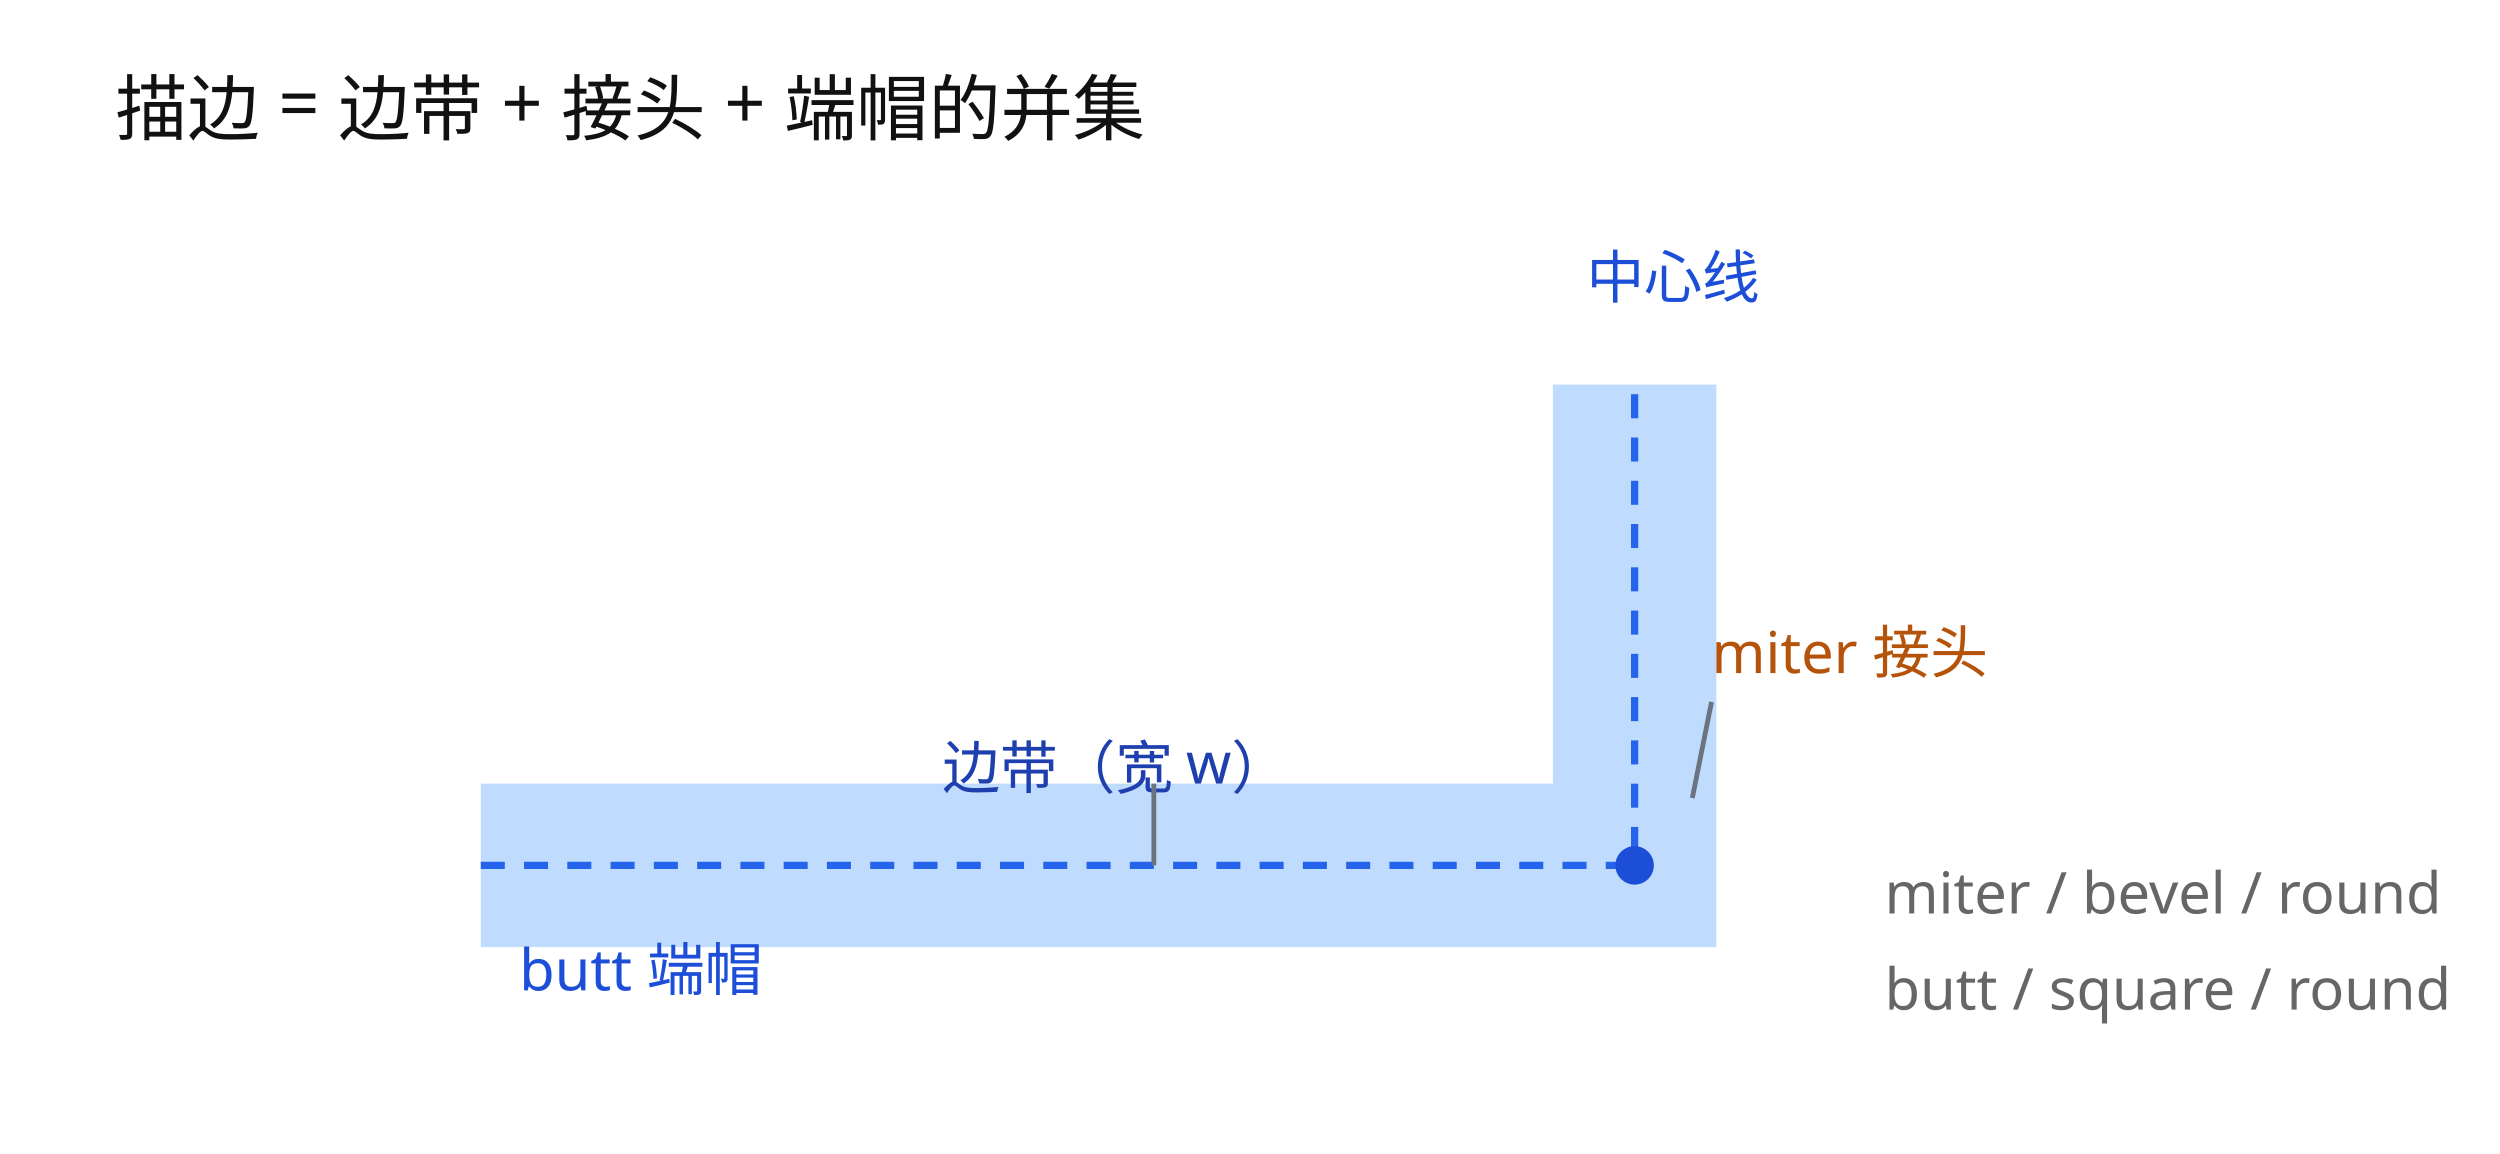
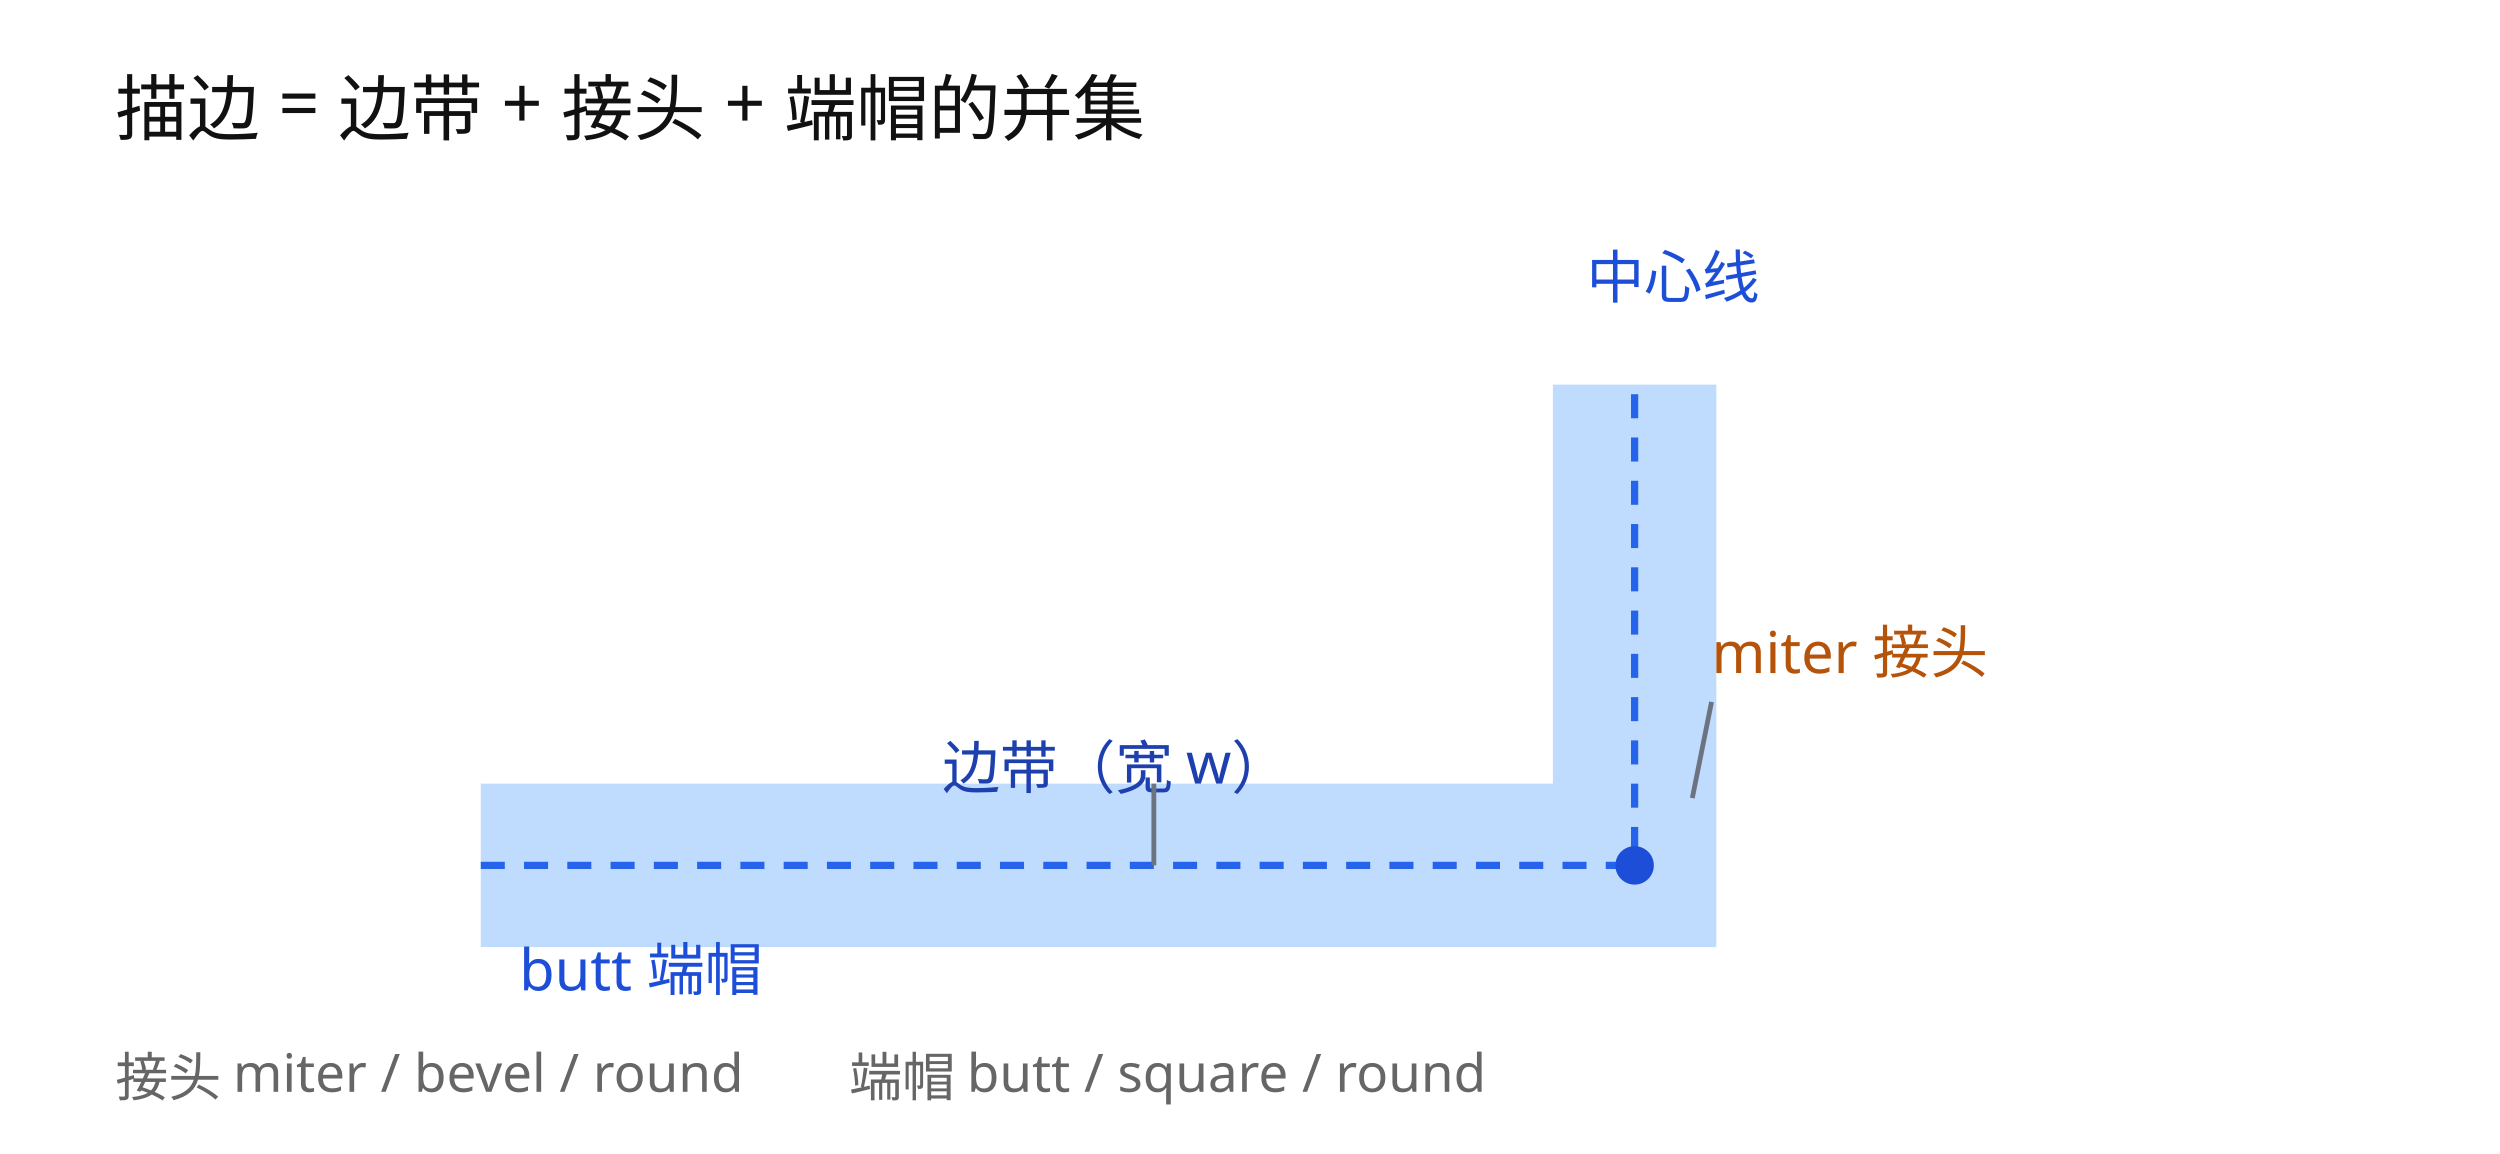
<svg xmlns="http://www.w3.org/2000/svg" viewBox="0 0 520 240" role="img" aria-label="描边的组成">
  <rect width="520" height="240" fill="#ffffff" />
  <text x="24" y="28" font-family="sans-serif" font-size="15" fill="#111">描边 = 边带 + 接头 + 端帽的并集</text>
  <polyline points="100,180 340,180 340,80" fill="none" stroke="#bfdbfe" stroke-width="34" stroke-linejoin="miter" stroke-linecap="butt" />
  <polyline points="100,180 340,180 340,80" fill="none" stroke="#2563eb" stroke-width="1.5" stroke-dasharray="5 4" />
  <circle cx="340" cy="180" r="4" fill="#1d4ed8" />
  <text x="108" y="206" font-family="sans-serif" font-size="12" fill="#1d4ed8">butt 端帽</text>
  <text x="196" y="164" font-family="sans-serif" font-size="12" fill="#1e40af">边带（宽 w）</text>
  <text x="356" y="140" font-family="sans-serif" font-size="12" fill="#b45309">miter 接头</text>
  <text x="330" y="62" font-family="sans-serif" font-size="12" fill="#1d4ed8">中心线</text>
  <line x1="240" y1="180" x2="240" y2="163" stroke="#6b7280" stroke-width="1" />
  <line x1="356" y1="146" x2="352" y2="166" stroke="#6b7280" stroke-width="1" />
-   <text x="392" y="190" font-family="sans-serif" font-size="12" fill="#666">miter / bevel / round</text>
-   <text x="392" y="210" font-family="sans-serif" font-size="12" fill="#666">butt / square / round</text>
+   <text x="24" y="228" font-family="sans-serif" font-size="11" fill="#666">接头 miter / bevel / round　　端帽 butt / square / round</text>
</svg>
